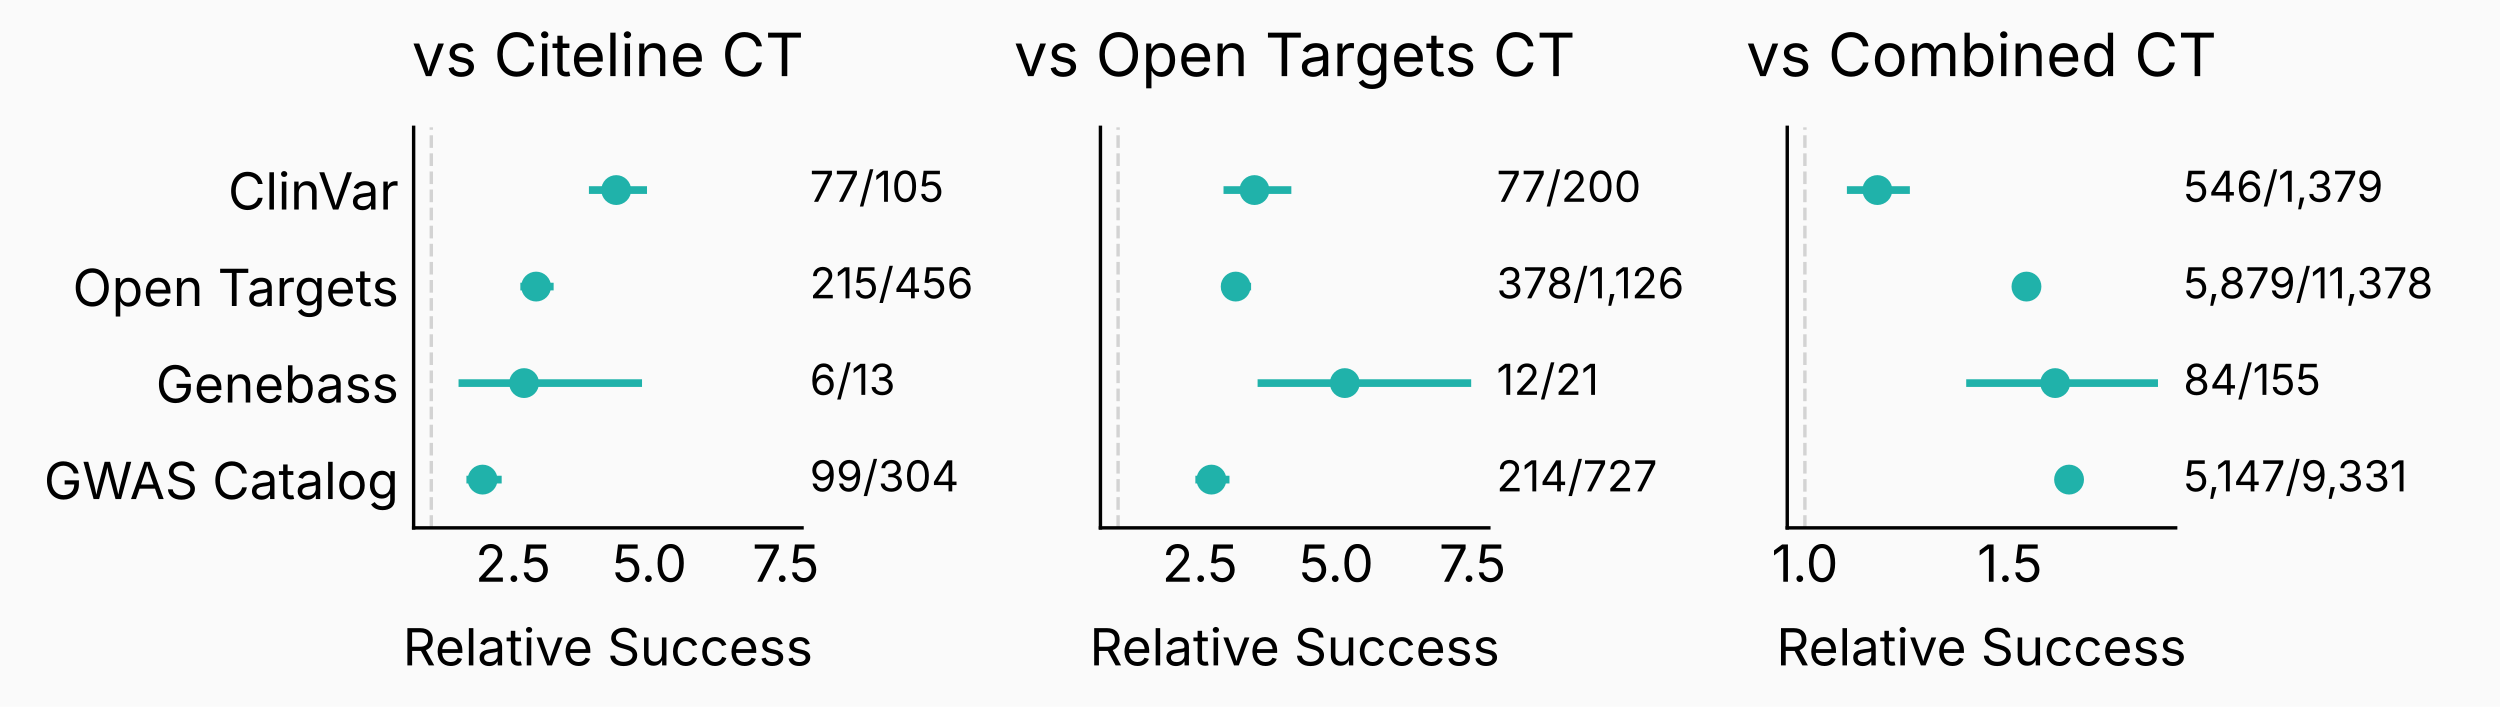
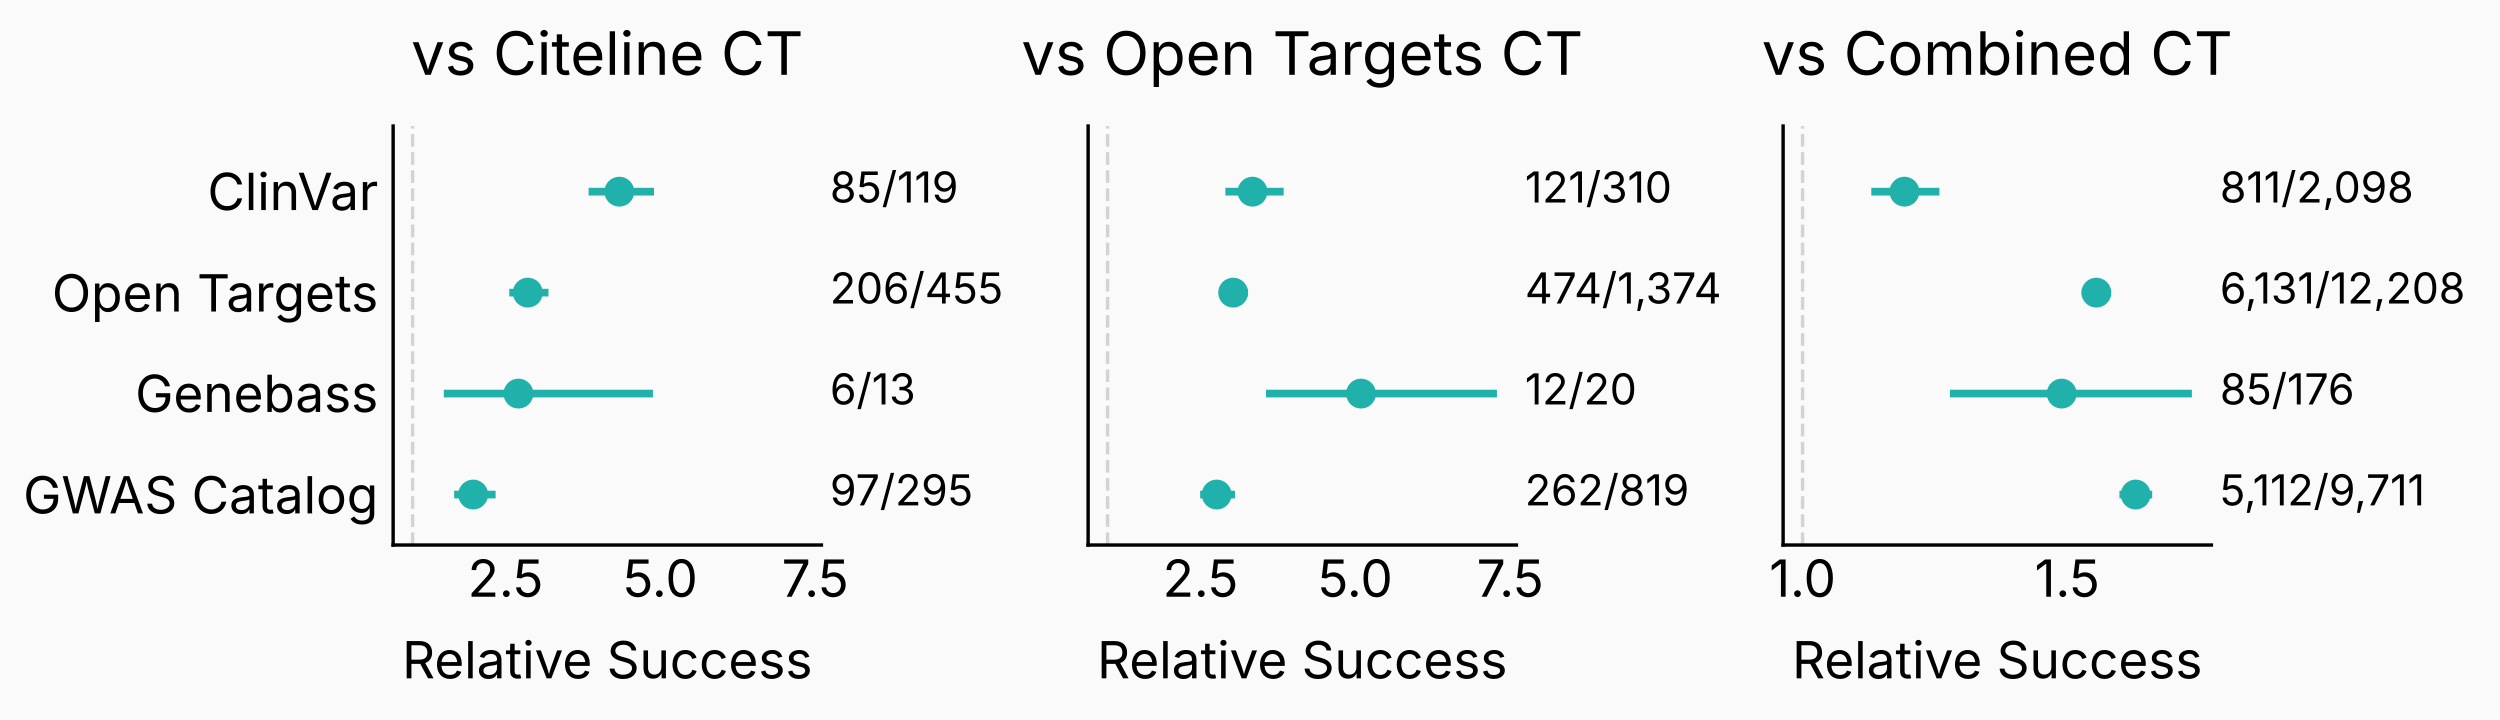
- <svg xmlns="http://www.w3.org/2000/svg" xmlns:xlink="http://www.w3.org/1999/xlink" width="585.843pt" height="165.625pt" viewBox="0 0 585.843 165.625" version="1.1">
+ <svg xmlns="http://www.w3.org/2000/svg" xmlns:xlink="http://www.w3.org/1999/xlink" width="585.426pt" height="168.548pt" viewBox="0 0 585.426 168.548" version="1.1">
  <defs>
    <style type="text/css">*{stroke-linejoin: round; stroke-linecap: butt}</style>
  </defs>
  <g id="figure_1">
    <g id="patch_1">
-       <path d="M 0 165.625  L 585.843 165.625  L 585.843 0  L 0 0  z " style="fill: #fafafa" />
+       <path d="M 0 168.548  L 585.426 168.548  L 585.426 0  L 0 0  z " style="fill: #fafafa" />
    </g>
    <g id="axes_1">
      <g id="patch_2">
-         <path d="M 96.929 123.698  L 187.946 123.698  L 187.946 29.838  L 96.929 29.838  z " style="fill: #fafafa" />
+         <path d="M 92.062 127.629  L 192.349 127.629  L 192.349 29.516  L 92.062 29.516  z " style="fill: #fafafa" />
      </g>
      <g id="matplotlib.axis_1">
        <g id="xtick_1">
          <g id="line2d_1" />
          <g id="text_1">
-             <text style="font-size: 12px; font-family: 'Inter', 'Helvetica', 'Arial', 'DejaVu Sans', sans-serif; text-anchor: middle" x="120.236" y="136.316" transform="rotate(-0 120.2362 136.3159)">2.5</text>
+             <text style="font-size: 12px; font-family: 'Inter', 'Helvetica', 'Arial', 'DejaVu Sans', sans-serif; text-anchor: middle" x="118.376" y="139.737" transform="rotate(-0 118.3764 139.7369)">2.5</text>
          </g>
        </g>
        <g id="xtick_2">
          <g id="line2d_2" />
          <g id="text_2">
-             <text style="font-size: 12px; font-family: 'Inter', 'Helvetica', 'Arial', 'DejaVu Sans', sans-serif; text-anchor: middle" x="152.186" y="136.316" transform="rotate(-0 152.1858 136.3159)">5.0</text>
+             <text style="font-size: 12px; font-family: 'Inter', 'Helvetica', 'Arial', 'DejaVu Sans', sans-serif; text-anchor: middle" x="154.636" y="139.737" transform="rotate(-0 154.6363 139.7369)">5.0</text>
          </g>
        </g>
        <g id="xtick_3">
          <g id="line2d_3" />
          <g id="text_3">
-             <text style="font-size: 12px; font-family: 'Inter', 'Helvetica', 'Arial', 'DejaVu Sans', sans-serif; text-anchor: middle" x="184.135" y="136.316" transform="rotate(-0 184.1353 136.3159)">7.5</text>
+             <text style="font-size: 12px; font-family: 'Inter', 'Helvetica', 'Arial', 'DejaVu Sans', sans-serif; text-anchor: middle" x="190.896" y="139.737" transform="rotate(-0 190.8963 139.7369)">7.5</text>
          </g>
        </g>
        <g id="text_4">
-           <text style="font-size: 12px; font-family: 'Inter', 'Helvetica', 'Arial', 'DejaVu Sans', sans-serif; text-anchor: middle" x="142.438" y="155.93" transform="rotate(-0 142.4378 155.9297)">Relative Success</text>
+           <text style="font-size: 12px; font-family: 'Inter', 'Helvetica', 'Arial', 'DejaVu Sans', sans-serif; text-anchor: middle" x="142.205" y="158.846" transform="rotate(-0 142.2053 158.8462)">Relative Success</text>
        </g>
      </g>
      <g id="matplotlib.axis_2">
        <g id="ytick_1">
          <g id="line2d_4" />
          <g id="text_5">
-             <text style="font-size: 12px; font-family: 'Inter', 'Helvetica', 'Arial', 'DejaVu Sans', sans-serif; text-anchor: end" x="93.429" y="116.948" transform="rotate(-0 93.42937 116.9484)">GWAS Catalog</text>
+             <text style="font-size: 12px; font-family: 'Inter', 'Helvetica', 'Arial', 'DejaVu Sans', sans-serif; text-anchor: end" x="88.562" y="120.229" transform="rotate(-0 88.56188 120.2292)">GWAS Catalog</text>
          </g>
        </g>
        <g id="ytick_2">
          <g id="line2d_5" />
          <g id="text_6">
-             <text style="font-size: 12px; font-family: 'Inter', 'Helvetica', 'Arial', 'DejaVu Sans', sans-serif; text-anchor: end" x="93.429" y="94.332" transform="rotate(-0 93.42937 94.33157)">Genebass</text>
+             <text style="font-size: 12px; font-family: 'Inter', 'Helvetica', 'Arial', 'DejaVu Sans', sans-serif; text-anchor: end" x="88.562" y="96.47" transform="rotate(-0 88.56188 96.47046)">Genebass</text>
          </g>
        </g>
        <g id="ytick_3">
          <g id="line2d_6" />
          <g id="text_7">
-             <text style="font-size: 12px; font-family: 'Inter', 'Helvetica', 'Arial', 'DejaVu Sans', sans-serif; text-anchor: end" x="93.429" y="71.715" transform="rotate(-0 93.42937 71.71471)">Open Targets</text>
+             <text style="font-size: 12px; font-family: 'Inter', 'Helvetica', 'Arial', 'DejaVu Sans', sans-serif; text-anchor: end" x="88.562" y="72.946" transform="rotate(-0 88.56188 72.94608)">Open Targets</text>
          </g>
        </g>
        <g id="ytick_4">
          <g id="line2d_7" />
          <g id="text_8">
-             <text style="font-size: 12px; font-family: 'Inter', 'Helvetica', 'Arial', 'DejaVu Sans', sans-serif; text-anchor: end" x="93.429" y="49.098" transform="rotate(-0 93.42937 49.09784)">ClinVar</text>
+             <text style="font-size: 12px; font-family: 'Inter', 'Helvetica', 'Arial', 'DejaVu Sans', sans-serif; text-anchor: end" x="88.562" y="49.187" transform="rotate(-0 88.56188 49.18733)">ClinVar</text>
          </g>
        </g>
      </g>
      <g id="LineCollection_1">
-         <path d="M 109.297 112.389  L 117.562 112.389  " clip-path="url(#p526d79066f)" style="fill: none; stroke: #20b2aa; stroke-width: 1.8" />
-         <path d="M 107.455 89.773  L 150.451 89.773  " clip-path="url(#p526d79066f)" style="fill: none; stroke: #20b2aa; stroke-width: 1.8" />
-         <path d="M 121.936 67.156  L 129.738 67.156  " clip-path="url(#p526d79066f)" style="fill: none; stroke: #20b2aa; stroke-width: 1.8" />
-         <path d="M 138.006 44.539  L 151.618 44.539  " clip-path="url(#p526d79066f)" style="fill: none; stroke: #20b2aa; stroke-width: 1.8" />
+         <path d="M 106.345 115.808  L 116.059 115.808  " clip-path="url(#p050556c78c)" style="fill: none; stroke: #20b2aa; stroke-width: 1.8" />
+         <path d="M 103.924 92.166  L 152.892 92.166  " clip-path="url(#p050556c78c)" style="fill: none; stroke: #20b2aa; stroke-width: 1.8" />
+         <path d="M 119.256 68.525  L 128.429 68.525  " clip-path="url(#p050556c78c)" style="fill: none; stroke: #20b2aa; stroke-width: 1.8" />
+         <path d="M 137.833 44.883  L 153.145 44.883  " clip-path="url(#p050556c78c)" style="fill: none; stroke: #20b2aa; stroke-width: 1.8" />
      </g>
      <g id="line2d_8">
-         <path d="M 101.067 123.698  L 101.067 29.838  " clip-path="url(#p526d79066f)" style="fill: none; stroke-dasharray: 2.96,1.28; stroke-dashoffset: 0; stroke: #d3d3d3; stroke-width: 0.8" />
+         <path d="M 96.62 127.629  L 96.62 29.516  " clip-path="url(#p050556c78c)" style="fill: none; stroke-dasharray: 2.96,1.28; stroke-dashoffset: 0; stroke: #d3d3d3; stroke-width: 0.8" />
      </g>
      <g id="line2d_9">
        <defs>
          <path id="m4e69fbdc29" d="M 0 3  C 0.796 3 1.559 2.684 2.121 2.121  C 2.684 1.559 3 0.796 3 0  C 3 -0.796 2.684 -1.559 2.121 -2.121  C 1.559 -2.684 0.796 -3 0 -3  C -0.796 -3 -1.559 -2.684 -2.121 -2.121  C -2.684 -1.559 -3 -0.796 -3 0  C -3 0.796 -2.684 1.559 -2.121 2.121  C -1.559 2.684 -0.796 3 0 3  z " style="stroke: #20b2aa" />
        </defs>
-         <g clip-path="url(#p526d79066f)">
-           <use xlink:href="#m4e69fbdc29" x="113.088" y="112.389" style="fill: #20b2aa; stroke: #20b2aa" />
-           <use xlink:href="#m4e69fbdc29" x="122.806" y="89.773" style="fill: #20b2aa; stroke: #20b2aa" />
-           <use xlink:href="#m4e69fbdc29" x="125.633" y="67.156" style="fill: #20b2aa; stroke: #20b2aa" />
-           <use xlink:href="#m4e69fbdc29" x="144.401" y="44.539" style="fill: #20b2aa; stroke: #20b2aa" />
+         <g clip-path="url(#p050556c78c)">
+           <use xlink:href="#m4e69fbdc29" x="110.794" y="115.808" style="fill: #20b2aa; stroke: #20b2aa" />
+           <use xlink:href="#m4e69fbdc29" x="121.403" y="92.166" style="fill: #20b2aa; stroke: #20b2aa" />
+           <use xlink:href="#m4e69fbdc29" x="123.59" y="68.525" style="fill: #20b2aa; stroke: #20b2aa" />
+           <use xlink:href="#m4e69fbdc29" x="145.025" y="44.883" style="fill: #20b2aa; stroke: #20b2aa" />
        </g>
      </g>
      <g id="patch_3">
-         <path d="M 96.929 123.698  L 96.929 29.838  " style="fill: none; stroke: #000000; stroke-width: 0.8; stroke-linejoin: miter; stroke-linecap: square" />
+         <path d="M 92.062 127.629  L 92.062 29.516  " style="fill: none; stroke: #000000; stroke-width: 0.8; stroke-linejoin: miter; stroke-linecap: square" />
      </g>
      <g id="patch_4">
-         <path d="M 96.929 123.698  L 187.946 123.698  " style="fill: none; stroke: #000000; stroke-width: 0.8; stroke-linejoin: miter; stroke-linecap: square" />
+         <path d="M 92.062 127.629  L 192.349 127.629  " style="fill: none; stroke: #000000; stroke-width: 0.8; stroke-linejoin: miter; stroke-linecap: square" />
      </g>
      <g id="text_9">
-         <text style="font-size: 10px; font-family: 'Inter', 'Helvetica', 'Arial', 'DejaVu Sans', sans-serif; text-anchor: start" x="189.766" y="115.149" transform="rotate(-0 189.7665 115.1488)">99/304</text>
+         <text style="font-size: 10px; font-family: 'Inter', 'Helvetica', 'Arial', 'DejaVu Sans', sans-serif; text-anchor: start" x="194.354" y="118.352" transform="rotate(-0 194.3544 118.3525)">97/295</text>
      </g>
      <g id="text_10">
-         <text style="font-size: 10px; font-family: 'Inter', 'Helvetica', 'Arial', 'DejaVu Sans', sans-serif; text-anchor: start" x="189.766" y="92.532" transform="rotate(-0 189.7665 92.53189)">6/13</text>
+         <text style="font-size: 10px; font-family: 'Inter', 'Helvetica', 'Arial', 'DejaVu Sans', sans-serif; text-anchor: start" x="194.354" y="94.711" transform="rotate(-0 194.3544 94.71093)">6/13</text>
      </g>
      <g id="text_11">
-         <text style="font-size: 10px; font-family: 'Inter', 'Helvetica', 'Arial', 'DejaVu Sans', sans-serif; text-anchor: start" x="189.766" y="69.915" transform="rotate(-0 189.7665 69.91502)">215/456</text>
+         <text style="font-size: 10px; font-family: 'Inter', 'Helvetica', 'Arial', 'DejaVu Sans', sans-serif; text-anchor: start" x="194.354" y="71.069" transform="rotate(-0 194.3544 71.06937)">206/455</text>
      </g>
      <g id="text_12">
-         <text style="font-size: 10px; font-family: 'Inter', 'Helvetica', 'Arial', 'DejaVu Sans', sans-serif; text-anchor: start" x="189.766" y="47.298" transform="rotate(-0 189.7665 47.29815)">77/105</text>
+         <text style="font-size: 10px; font-family: 'Inter', 'Helvetica', 'Arial', 'DejaVu Sans', sans-serif; text-anchor: start" x="194.354" y="47.428" transform="rotate(-0 194.3544 47.4278)">85/119</text>
      </g>
      <g id="text_13">
-         <text style="font-size: 14px; font-family: 'Inter', 'Helvetica', 'Arial', 'DejaVu Sans', sans-serif; text-anchor: middle" x="142.438" y="17.838" transform="rotate(-0 142.4378 17.83781)">vs Citeline CT</text>
+         <text style="font-size: 14px; font-family: 'Inter', 'Helvetica', 'Arial', 'DejaVu Sans', sans-serif; text-anchor: middle" x="142.205" y="17.516" transform="rotate(-0 142.2053 17.51625)">vs Citeline CT</text>
      </g>
    </g>
    <g id="axes_2">
      <g id="patch_5">
-         <path d="M 257.874 123.698  L 348.891 123.698  L 348.891 29.838  L 257.874 29.838  z " style="fill: #fafafa" />
+         <path d="M 254.806 127.629  L 355.093 127.629  L 355.093 29.516  L 254.806 29.516  z " style="fill: #fafafa" />
      </g>
      <g id="matplotlib.axis_3">
        <g id="xtick_4">
          <g id="line2d_10" />
          <g id="text_14">
-             <text style="font-size: 12px; font-family: 'Inter', 'Helvetica', 'Arial', 'DejaVu Sans', sans-serif; text-anchor: middle" x="281.181" y="136.316" transform="rotate(-0 281.1807 136.3159)">2.5</text>
+             <text style="font-size: 12px; font-family: 'Inter', 'Helvetica', 'Arial', 'DejaVu Sans', sans-serif; text-anchor: middle" x="281.121" y="139.737" transform="rotate(-0 281.1208 139.7369)">2.5</text>
          </g>
        </g>
        <g id="xtick_5">
          <g id="line2d_11" />
          <g id="text_15">
-             <text style="font-size: 12px; font-family: 'Inter', 'Helvetica', 'Arial', 'DejaVu Sans', sans-serif; text-anchor: middle" x="313.13" y="136.316" transform="rotate(-0 313.1302 136.3159)">5.0</text>
+             <text style="font-size: 12px; font-family: 'Inter', 'Helvetica', 'Arial', 'DejaVu Sans', sans-serif; text-anchor: middle" x="317.381" y="139.737" transform="rotate(-0 317.3808 139.7369)">5.0</text>
          </g>
        </g>
        <g id="xtick_6">
          <g id="line2d_12" />
          <g id="text_16">
-             <text style="font-size: 12px; font-family: 'Inter', 'Helvetica', 'Arial', 'DejaVu Sans', sans-serif; text-anchor: middle" x="345.08" y="136.316" transform="rotate(-0 345.0798 136.3159)">7.5</text>
+             <text style="font-size: 12px; font-family: 'Inter', 'Helvetica', 'Arial', 'DejaVu Sans', sans-serif; text-anchor: middle" x="353.641" y="139.737" transform="rotate(-0 353.6407 139.7369)">7.5</text>
          </g>
        </g>
        <g id="text_17">
-           <text style="font-size: 12px; font-family: 'Inter', 'Helvetica', 'Arial', 'DejaVu Sans', sans-serif; text-anchor: middle" x="303.382" y="155.93" transform="rotate(-0 303.3822 155.9297)">Relative Success</text>
+           <text style="font-size: 12px; font-family: 'Inter', 'Helvetica', 'Arial', 'DejaVu Sans', sans-serif; text-anchor: middle" x="304.95" y="158.846" transform="rotate(-0 304.9497 158.8462)">Relative Success</text>
        </g>
      </g>
      <g id="matplotlib.axis_4">
        <g id="ytick_5">
          <g id="line2d_13" />
        </g>
        <g id="ytick_6">
          <g id="line2d_14" />
        </g>
        <g id="ytick_7">
          <g id="line2d_15" />
        </g>
        <g id="ytick_8">
          <g id="line2d_16" />
        </g>
      </g>
      <g id="LineCollection_2">
-         <path d="M 280.116 112.389  L 288.108 112.389  " clip-path="url(#pb6a37e743c)" style="fill: none; stroke: #20b2aa; stroke-width: 1.8" />
-         <path d="M 294.702 89.773  L 344.753 89.773  " clip-path="url(#pb6a37e743c)" style="fill: none; stroke: #20b2aa; stroke-width: 1.8" />
-         <path d="M 286.256 67.156  L 293.176 67.156  " clip-path="url(#pb6a37e743c)" style="fill: none; stroke: #20b2aa; stroke-width: 1.8" />
-         <path d="M 286.715 44.539  L 302.61 44.539  " clip-path="url(#pb6a37e743c)" style="fill: none; stroke: #20b2aa; stroke-width: 1.8" />
+         <path d="M 281.037 115.808  L 289.198 115.808  " clip-path="url(#pdb502de369)" style="fill: none; stroke: #20b2aa; stroke-width: 1.8" />
+         <path d="M 296.468 92.166  L 350.535 92.166  " clip-path="url(#pdb502de369)" style="fill: none; stroke: #20b2aa; stroke-width: 1.8" />
+         <path d="M 285.578 68.525  L 292.21 68.525  " clip-path="url(#pdb502de369)" style="fill: none; stroke: #20b2aa; stroke-width: 1.8" />
+         <path d="M 286.946 44.883  L 300.594 44.883  " clip-path="url(#pdb502de369)" style="fill: none; stroke: #20b2aa; stroke-width: 1.8" />
      </g>
      <g id="line2d_17">
-         <path d="M 262.011 123.698  L 262.011 29.838  " clip-path="url(#pb6a37e743c)" style="fill: none; stroke-dasharray: 2.96,1.28; stroke-dashoffset: 0; stroke: #d3d3d3; stroke-width: 0.8" />
+         <path d="M 259.365 127.629  L 259.365 29.516  " clip-path="url(#pdb502de369)" style="fill: none; stroke-dasharray: 2.96,1.28; stroke-dashoffset: 0; stroke: #d3d3d3; stroke-width: 0.8" />
      </g>
      <g id="line2d_18">
-         <g clip-path="url(#pb6a37e743c)">
-           <use xlink:href="#m4e69fbdc29" x="283.882" y="112.389" style="fill: #20b2aa; stroke: #20b2aa" />
-           <use xlink:href="#m4e69fbdc29" x="315.136" y="89.773" style="fill: #20b2aa; stroke: #20b2aa" />
-           <use xlink:href="#m4e69fbdc29" x="289.568" y="67.156" style="fill: #20b2aa; stroke: #20b2aa" />
-           <use xlink:href="#m4e69fbdc29" x="293.962" y="44.539" style="fill: #20b2aa; stroke: #20b2aa" />
+         <g clip-path="url(#pdb502de369)">
+           <use xlink:href="#m4e69fbdc29" x="284.91" y="115.808" style="fill: #20b2aa; stroke: #20b2aa" />
+           <use xlink:href="#m4e69fbdc29" x="318.709" y="92.166" style="fill: #20b2aa; stroke: #20b2aa" />
+           <use xlink:href="#m4e69fbdc29" x="288.769" y="68.525" style="fill: #20b2aa; stroke: #20b2aa" />
+           <use xlink:href="#m4e69fbdc29" x="293.292" y="44.883" style="fill: #20b2aa; stroke: #20b2aa" />
        </g>
      </g>
      <g id="patch_6">
-         <path d="M 257.874 123.698  L 257.874 29.838  " style="fill: none; stroke: #000000; stroke-width: 0.8; stroke-linejoin: miter; stroke-linecap: square" />
+         <path d="M 254.806 127.629  L 254.806 29.516  " style="fill: none; stroke: #000000; stroke-width: 0.8; stroke-linejoin: miter; stroke-linecap: square" />
      </g>
      <g id="patch_7">
-         <path d="M 257.874 123.698  L 348.891 123.698  " style="fill: none; stroke: #000000; stroke-width: 0.8; stroke-linejoin: miter; stroke-linecap: square" />
+         <path d="M 254.806 127.629  L 355.093 127.629  " style="fill: none; stroke: #000000; stroke-width: 0.8; stroke-linejoin: miter; stroke-linecap: square" />
      </g>
      <g id="text_18">
-         <text style="font-size: 10px; font-family: 'Inter', 'Helvetica', 'Arial', 'DejaVu Sans', sans-serif; text-anchor: start" x="350.711" y="115.149" transform="rotate(-0 350.7109 115.1488)">214/727</text>
+         <text style="font-size: 10px; font-family: 'Inter', 'Helvetica', 'Arial', 'DejaVu Sans', sans-serif; text-anchor: start" x="357.099" y="118.352" transform="rotate(-0 357.0988 118.3525)">262/819</text>
      </g>
      <g id="text_19">
-         <text style="font-size: 10px; font-family: 'Inter', 'Helvetica', 'Arial', 'DejaVu Sans', sans-serif; text-anchor: start" x="350.711" y="92.532" transform="rotate(-0 350.7109 92.53189)">12/21</text>
+         <text style="font-size: 10px; font-family: 'Inter', 'Helvetica', 'Arial', 'DejaVu Sans', sans-serif; text-anchor: start" x="357.099" y="94.711" transform="rotate(-0 357.0988 94.71093)">12/20</text>
      </g>
      <g id="text_20">
-         <text style="font-size: 10px; font-family: 'Inter', 'Helvetica', 'Arial', 'DejaVu Sans', sans-serif; text-anchor: start" x="350.711" y="69.915" transform="rotate(-0 350.7109 69.91502)">378/1,126</text>
+         <text style="font-size: 10px; font-family: 'Inter', 'Helvetica', 'Arial', 'DejaVu Sans', sans-serif; text-anchor: start" x="357.099" y="71.069" transform="rotate(-0 357.0988 71.06937)">474/1,374</text>
      </g>
      <g id="text_21">
-         <text style="font-size: 10px; font-family: 'Inter', 'Helvetica', 'Arial', 'DejaVu Sans', sans-serif; text-anchor: start" x="350.711" y="47.298" transform="rotate(-0 350.7109 47.29815)">77/200</text>
+         <text style="font-size: 10px; font-family: 'Inter', 'Helvetica', 'Arial', 'DejaVu Sans', sans-serif; text-anchor: start" x="357.099" y="47.428" transform="rotate(-0 357.0988 47.4278)">121/310</text>
      </g>
      <g id="text_22">
-         <text style="font-size: 14px; font-family: 'Inter', 'Helvetica', 'Arial', 'DejaVu Sans', sans-serif; text-anchor: middle" x="303.382" y="17.838" transform="rotate(-0 303.3822 17.83781)">vs Open Targets CT</text>
+         <text style="font-size: 14px; font-family: 'Inter', 'Helvetica', 'Arial', 'DejaVu Sans', sans-serif; text-anchor: middle" x="304.95" y="17.516" transform="rotate(-0 304.9497 17.51625)">vs Open Targets CT</text>
      </g>
    </g>
    <g id="axes_3">
      <g id="patch_8">
-         <path d="M 418.818 123.698  L 509.835 123.698  L 509.835 29.838  L 418.818 29.838  z " style="fill: #fafafa" />
+         <path d="M 417.551 127.629  L 517.838 127.629  L 517.838 29.516  L 417.551 29.516  z " style="fill: #fafafa" />
      </g>
      <g id="matplotlib.axis_5">
        <g id="xtick_7">
          <g id="line2d_19" />
          <g id="text_23">
-             <text style="font-size: 12px; font-family: 'Inter', 'Helvetica', 'Arial', 'DejaVu Sans', sans-serif; text-anchor: middle" x="422.955" y="136.316" transform="rotate(-0 422.9554 136.3159)">1.0</text>
+             <text style="font-size: 12px; font-family: 'Inter', 'Helvetica', 'Arial', 'DejaVu Sans', sans-serif; text-anchor: middle" x="422.109" y="139.737" transform="rotate(-0 422.1092 139.7369)">1.0</text>
          </g>
        </g>
        <g id="xtick_8">
          <g id="line2d_20" />
          <g id="text_24">
-             <text style="font-size: 12px; font-family: 'Inter', 'Helvetica', 'Arial', 'DejaVu Sans', sans-serif; text-anchor: middle" x="470.984" y="136.316" transform="rotate(-0 470.9837 136.3159)">1.5</text>
+             <text style="font-size: 12px; font-family: 'Inter', 'Helvetica', 'Arial', 'DejaVu Sans', sans-serif; text-anchor: middle" x="484.082" y="139.737" transform="rotate(-0 484.0816 139.7369)">1.5</text>
          </g>
        </g>
        <g id="text_25">
-           <text style="font-size: 12px; font-family: 'Inter', 'Helvetica', 'Arial', 'DejaVu Sans', sans-serif; text-anchor: middle" x="464.327" y="155.93" transform="rotate(-0 464.3266 155.9297)">Relative Success</text>
+           <text style="font-size: 12px; font-family: 'Inter', 'Helvetica', 'Arial', 'DejaVu Sans', sans-serif; text-anchor: middle" x="467.694" y="158.846" transform="rotate(-0 467.6941 158.8462)">Relative Success</text>
        </g>
      </g>
      <g id="matplotlib.axis_6">
        <g id="ytick_9">
          <g id="line2d_21" />
        </g>
        <g id="ytick_10">
          <g id="line2d_22" />
        </g>
        <g id="ytick_11">
          <g id="line2d_23" />
        </g>
        <g id="ytick_12">
          <g id="line2d_24" />
        </g>
      </g>
      <g id="LineCollection_3">
-         <path d="M 481.978 112.389  L 487.793 112.389  " clip-path="url(#p6c9bc01b12)" style="fill: none; stroke: #20b2aa; stroke-width: 1.8" />
-         <path d="M 460.755 89.773  L 505.698 89.773  " clip-path="url(#p6c9bc01b12)" style="fill: none; stroke: #20b2aa; stroke-width: 1.8" />
-         <path d="M 472.251 67.156  L 477.545 67.156  " clip-path="url(#p6c9bc01b12)" style="fill: none; stroke: #20b2aa; stroke-width: 1.8" />
-         <path d="M 432.798 44.539  L 447.553 44.539  " clip-path="url(#p6c9bc01b12)" style="fill: none; stroke: #20b2aa; stroke-width: 1.8" />
+         <path d="M 496.31 115.808  L 503.98 115.808  " clip-path="url(#pbd815fc035)" style="fill: none; stroke: #20b2aa; stroke-width: 1.8" />
+         <path d="M 456.61 92.166  L 513.279 92.166  " clip-path="url(#pbd815fc035)" style="fill: none; stroke: #20b2aa; stroke-width: 1.8" />
+         <path d="M 487.5 68.525  L 494.359 68.525  " clip-path="url(#pbd815fc035)" style="fill: none; stroke: #20b2aa; stroke-width: 1.8" />
+         <path d="M 438.199 44.883  L 454.154 44.883  " clip-path="url(#pbd815fc035)" style="fill: none; stroke: #20b2aa; stroke-width: 1.8" />
      </g>
      <g id="line2d_25">
-         <path d="M 422.955 123.698  L 422.955 29.838  " clip-path="url(#p6c9bc01b12)" style="fill: none; stroke-dasharray: 2.96,1.28; stroke-dashoffset: 0; stroke: #d3d3d3; stroke-width: 0.8" />
+         <path d="M 422.109 127.629  L 422.109 29.516  " clip-path="url(#pbd815fc035)" style="fill: none; stroke-dasharray: 2.96,1.28; stroke-dashoffset: 0; stroke: #d3d3d3; stroke-width: 0.8" />
      </g>
      <g id="line2d_26">
-         <g clip-path="url(#p6c9bc01b12)">
-           <use xlink:href="#m4e69fbdc29" x="484.859" y="112.389" style="fill: #20b2aa; stroke: #20b2aa" />
-           <use xlink:href="#m4e69fbdc29" x="481.603" y="89.773" style="fill: #20b2aa; stroke: #20b2aa" />
-           <use xlink:href="#m4e69fbdc29" x="474.875" y="67.156" style="fill: #20b2aa; stroke: #20b2aa" />
-           <use xlink:href="#m4e69fbdc29" x="439.935" y="44.539" style="fill: #20b2aa; stroke: #20b2aa" />
+         <g clip-path="url(#pbd815fc035)">
+           <use xlink:href="#m4e69fbdc29" x="500.108" y="115.808" style="fill: #20b2aa; stroke: #20b2aa" />
+           <use xlink:href="#m4e69fbdc29" x="482.783" y="92.166" style="fill: #20b2aa; stroke: #20b2aa" />
+           <use xlink:href="#m4e69fbdc29" x="490.899" y="68.525" style="fill: #20b2aa; stroke: #20b2aa" />
+           <use xlink:href="#m4e69fbdc29" x="445.961" y="44.883" style="fill: #20b2aa; stroke: #20b2aa" />
        </g>
      </g>
      <g id="patch_9">
-         <path d="M 418.818 123.698  L 418.818 29.838  " style="fill: none; stroke: #000000; stroke-width: 0.8; stroke-linejoin: miter; stroke-linecap: square" />
+         <path d="M 417.551 127.629  L 417.551 29.516  " style="fill: none; stroke: #000000; stroke-width: 0.8; stroke-linejoin: miter; stroke-linecap: square" />
      </g>
      <g id="patch_10">
-         <path d="M 418.818 123.698  L 509.835 123.698  " style="fill: none; stroke: #000000; stroke-width: 0.8; stroke-linejoin: miter; stroke-linecap: square" />
+         <path d="M 417.551 127.629  L 517.838 127.629  " style="fill: none; stroke: #000000; stroke-width: 0.8; stroke-linejoin: miter; stroke-linecap: square" />
      </g>
      <g id="text_26">
-         <text style="font-size: 10px; font-family: 'Inter', 'Helvetica', 'Arial', 'DejaVu Sans', sans-serif; text-anchor: start" x="511.655" y="115.149" transform="rotate(-0 511.6554 115.1488)">5,147/9,331</text>
+         <text style="font-size: 10px; font-family: 'Inter', 'Helvetica', 'Arial', 'DejaVu Sans', sans-serif; text-anchor: start" x="519.843" y="118.352" transform="rotate(-0 519.8433 118.3525)">5,112/9,711</text>
      </g>
      <g id="text_27">
-         <text style="font-size: 10px; font-family: 'Inter', 'Helvetica', 'Arial', 'DejaVu Sans', sans-serif; text-anchor: start" x="511.655" y="92.532" transform="rotate(-0 511.6554 92.53189)">84/155</text>
+         <text style="font-size: 10px; font-family: 'Inter', 'Helvetica', 'Arial', 'DejaVu Sans', sans-serif; text-anchor: start" x="519.843" y="94.711" transform="rotate(-0 519.8433 94.71093)">85/176</text>
      </g>
      <g id="text_28">
-         <text style="font-size: 10px; font-family: 'Inter', 'Helvetica', 'Arial', 'DejaVu Sans', sans-serif; text-anchor: start" x="511.655" y="69.915" transform="rotate(-0 511.6554 69.91502)">5,879/11,378</text>
+         <text style="font-size: 10px; font-family: 'Inter', 'Helvetica', 'Arial', 'DejaVu Sans', sans-serif; text-anchor: start" x="519.843" y="71.069" transform="rotate(-0 519.8433 71.06937)">6,131/12,208</text>
      </g>
      <g id="text_29">
-         <text style="font-size: 10px; font-family: 'Inter', 'Helvetica', 'Arial', 'DejaVu Sans', sans-serif; text-anchor: start" x="511.655" y="47.298" transform="rotate(-0 511.6554 47.29815)">546/1,379</text>
+         <text style="font-size: 10px; font-family: 'Inter', 'Helvetica', 'Arial', 'DejaVu Sans', sans-serif; text-anchor: start" x="519.843" y="47.428" transform="rotate(-0 519.8433 47.4278)">811/2,098</text>
      </g>
      <g id="text_30">
-         <text style="font-size: 14px; font-family: 'Inter', 'Helvetica', 'Arial', 'DejaVu Sans', sans-serif; text-anchor: middle" x="464.327" y="17.838" transform="rotate(-0 464.3266 17.83781)">vs Combined CT</text>
+         <text style="font-size: 14px; font-family: 'Inter', 'Helvetica', 'Arial', 'DejaVu Sans', sans-serif; text-anchor: middle" x="467.694" y="17.516" transform="rotate(-0 467.6941 17.51625)">vs Combined CT</text>
      </g>
    </g>
  </g>
  <defs>
-     <clipPath id="p526d79066f">
-       <rect x="96.929" y="29.838" width="91.017" height="93.86" />
+     <clipPath id="p050556c78c">
+       <rect x="92.062" y="29.516" width="100.287" height="98.112" />
    </clipPath>
-     <clipPath id="pb6a37e743c">
-       <rect x="257.874" y="29.838" width="91.017" height="93.86" />
+     <clipPath id="pdb502de369">
+       <rect x="254.806" y="29.516" width="100.287" height="98.112" />
    </clipPath>
-     <clipPath id="p6c9bc01b12">
-       <rect x="418.818" y="29.838" width="91.017" height="93.86" />
+     <clipPath id="pbd815fc035">
+       <rect x="417.551" y="29.516" width="100.287" height="98.112" />
    </clipPath>
  </defs>
</svg>
